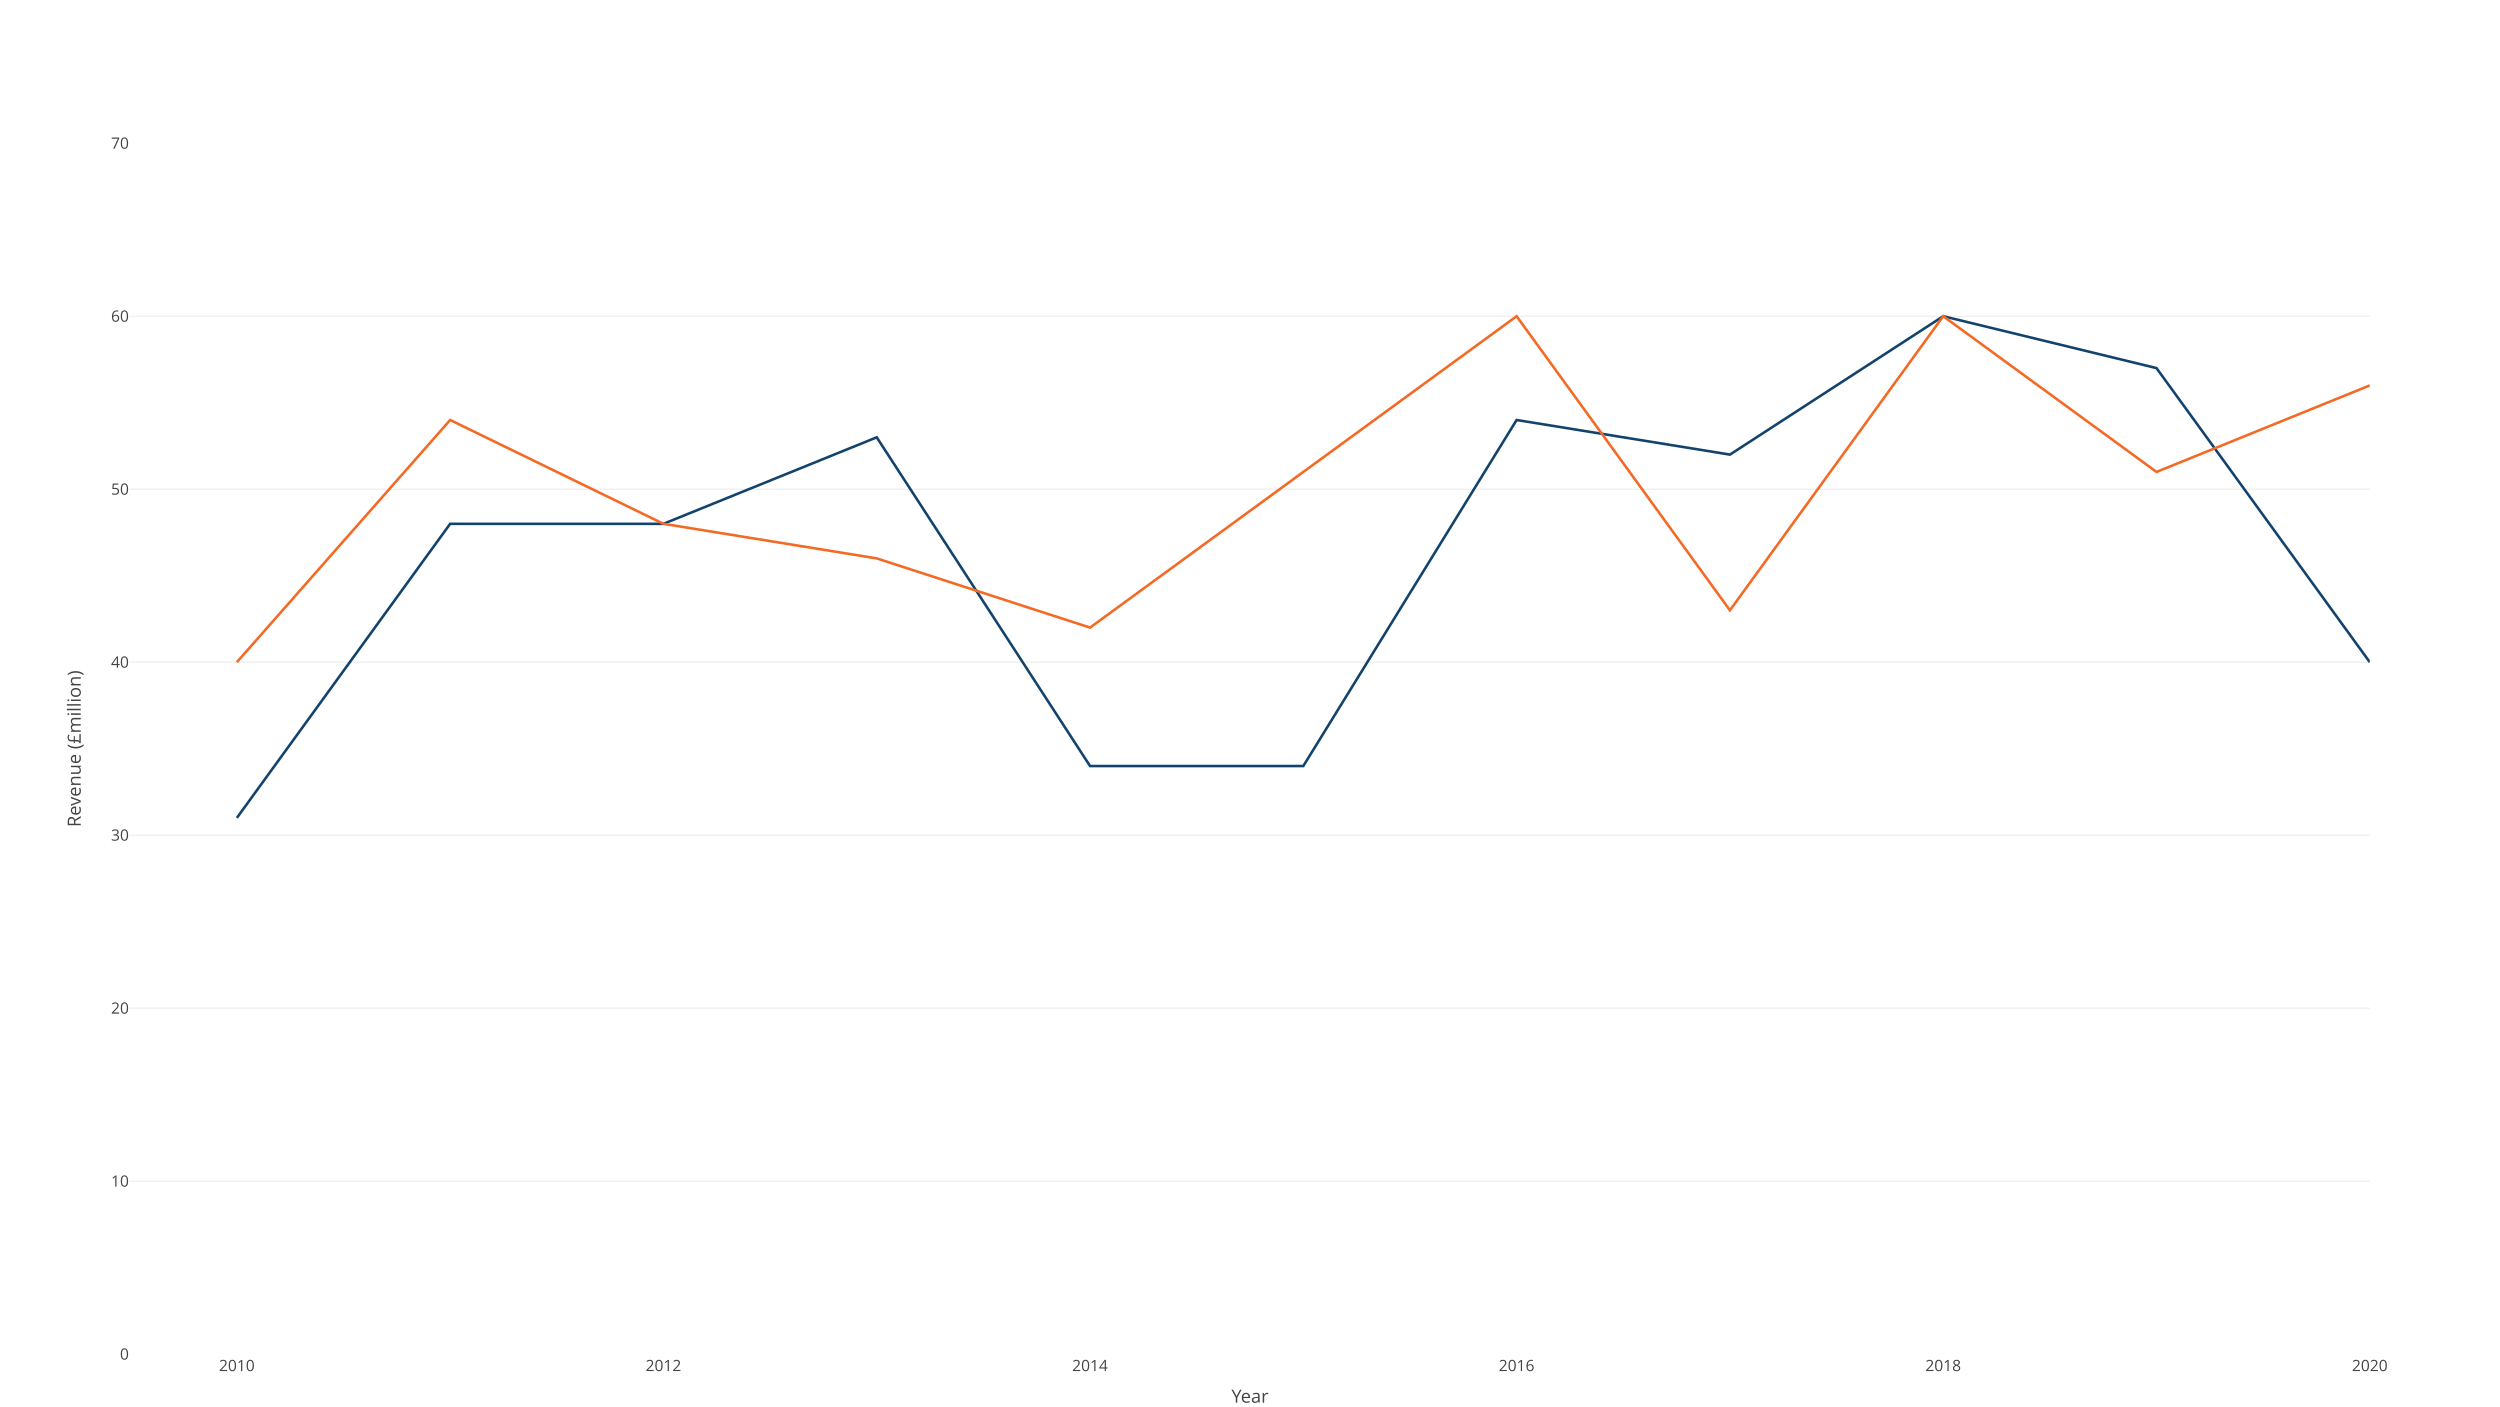
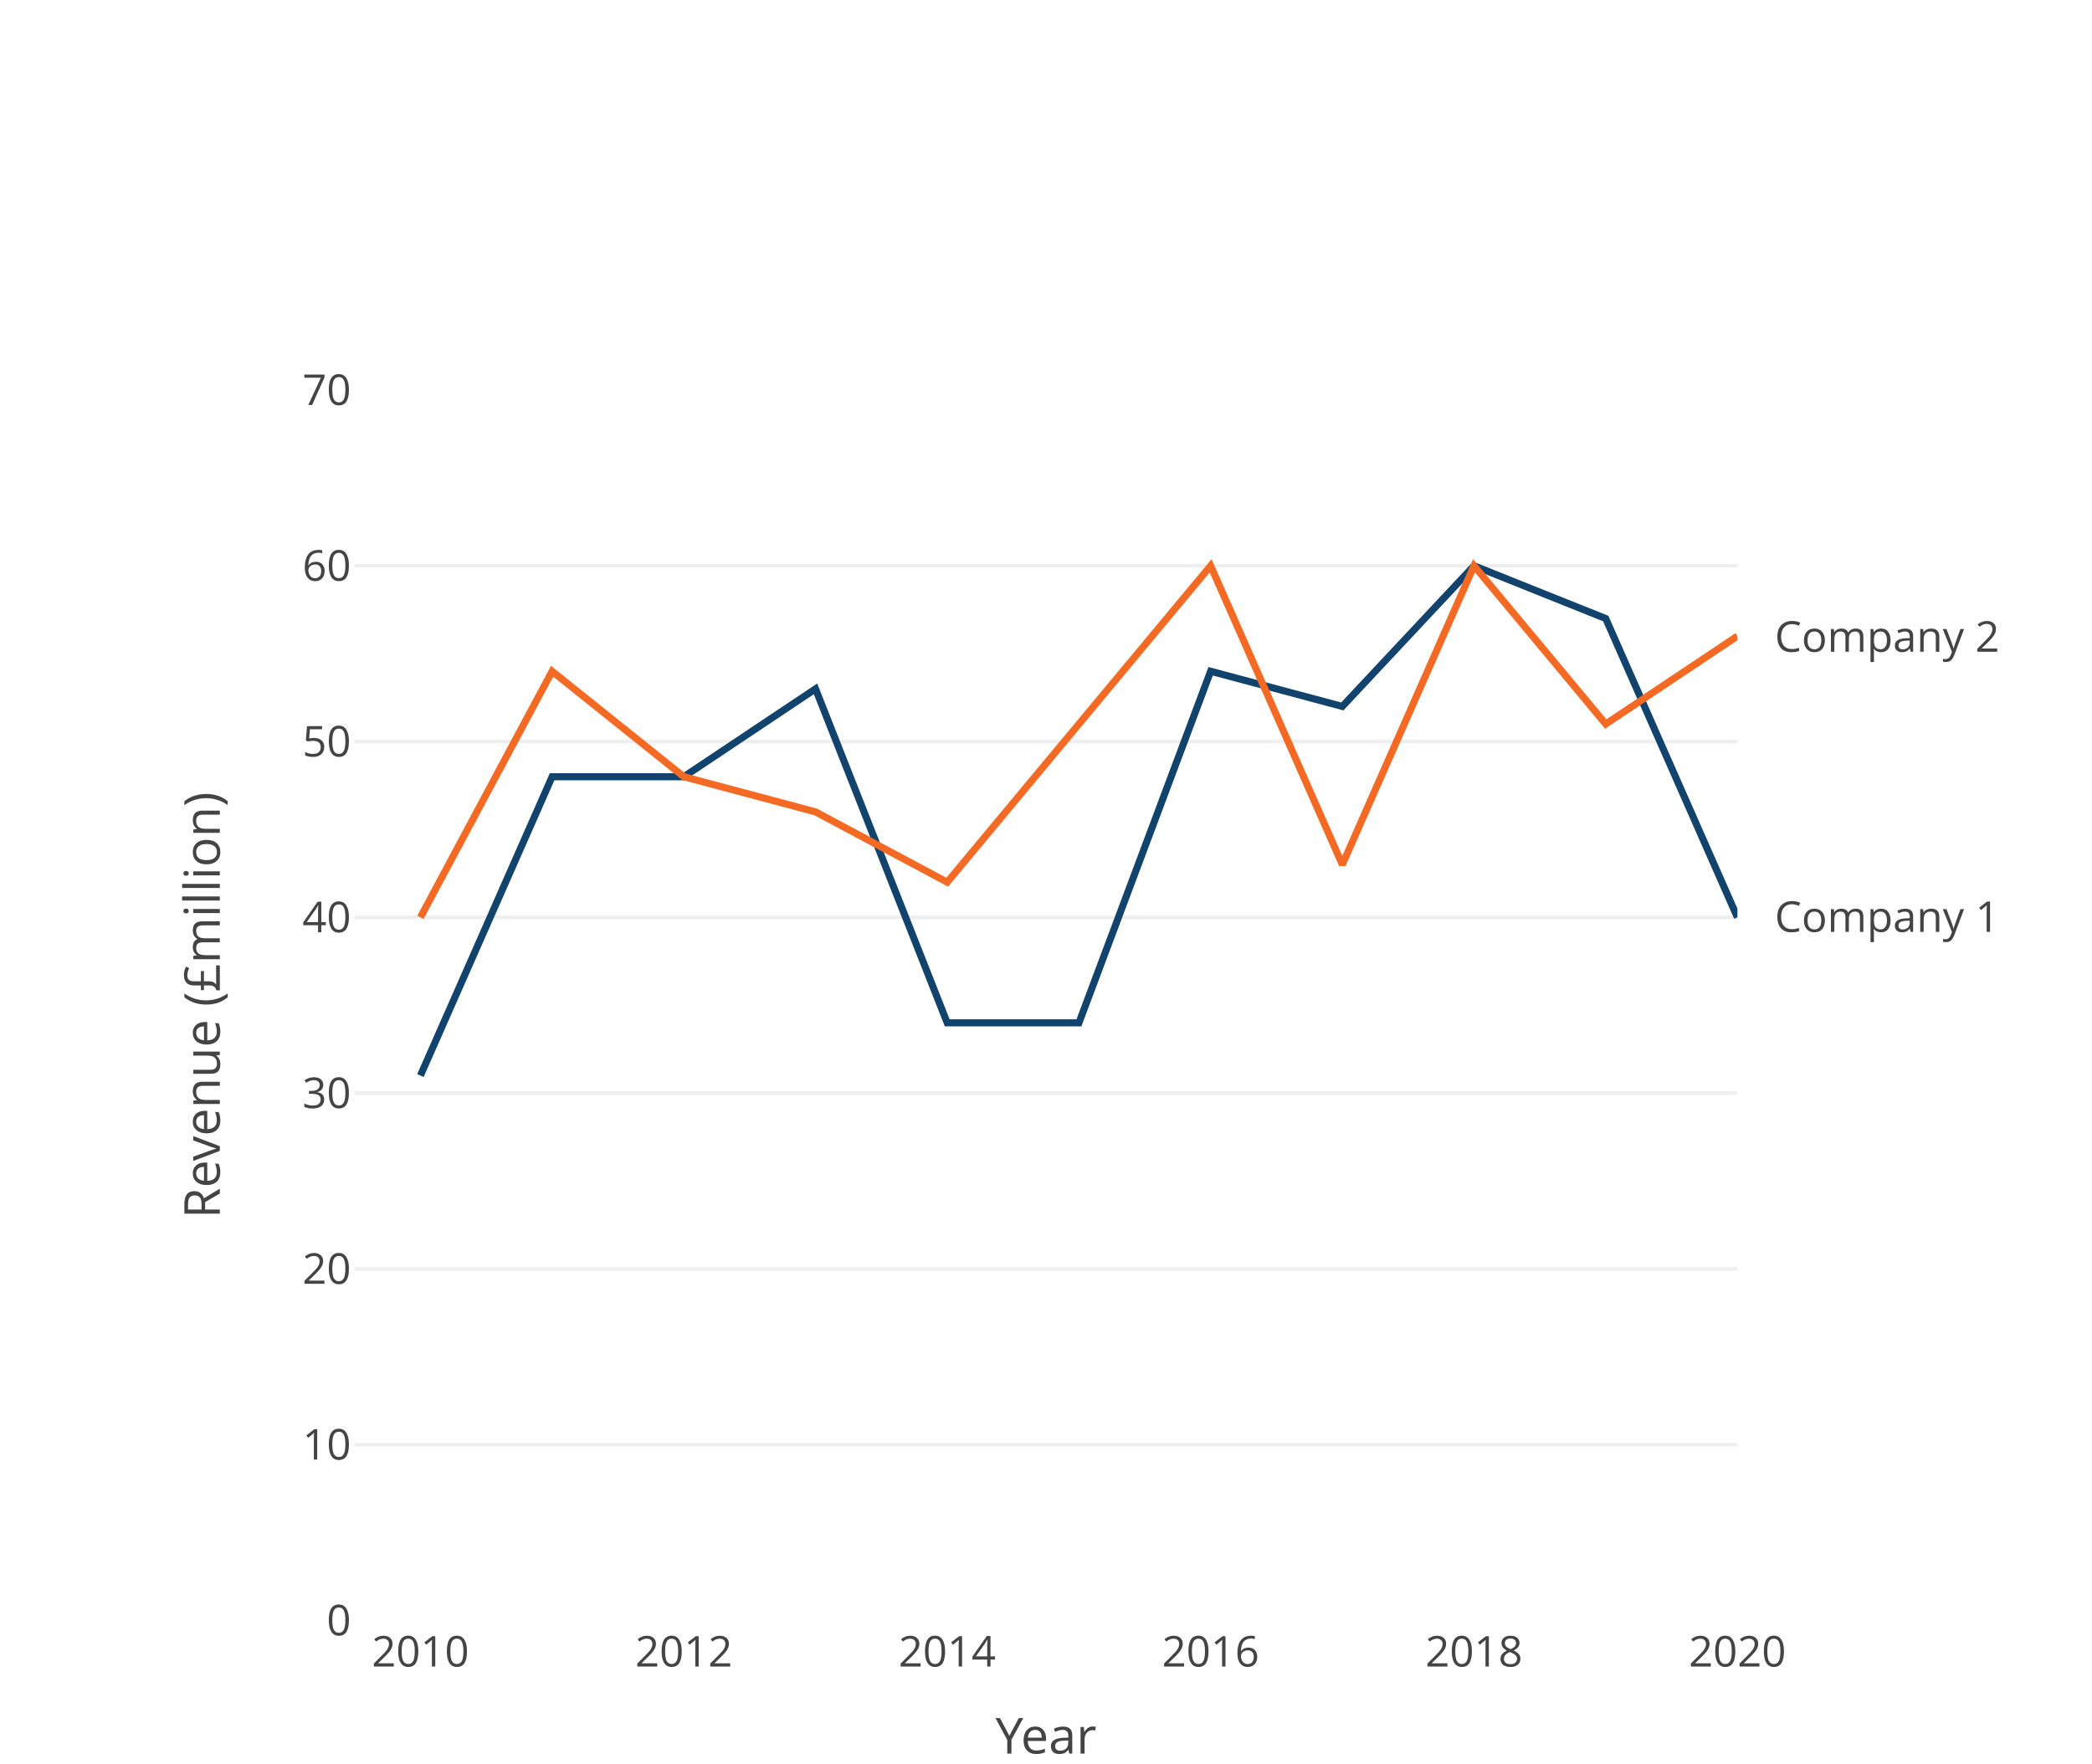
- <svg xmlns="http://www.w3.org/2000/svg" class="main-svg" width="1920" height="1080" style="" viewBox="0 0 1920 1080">
-   <rect x="0" y="0" width="1920" height="1080" style="fill: rgb(255, 255, 255); fill-opacity: 1;" />
-   <defs id="defs-01a054">
+ <svg xmlns="http://www.w3.org/2000/svg" class="main-svg" width="590" height="497.273" style="" viewBox="0 0 590 497.273">
+   <rect x="0" y="0" width="590" height="497.273" style="fill: rgb(255, 255, 255); fill-opacity: 1;" />
+   <defs id="defs-833344">
    <g class="clips">
-       <clipPath id="clip01a054xyplot" class="plotclip">
-         <rect width="1720" height="930" />
+       <clipPath id="clip833344xyplot" class="plotclip">
+         <rect width="390" height="347" />
      </clipPath>
-       <clipPath class="axesclip" id="clip01a054x">
-         <rect x="100" y="0" width="1720" height="1080" />
+       <clipPath class="axesclip" id="clip833344x">
+         <rect x="100" y="0" width="390" height="497.273" />
      </clipPath>
-       <clipPath class="axesclip" id="clip01a054y">
-         <rect x="0" y="110" width="1920" height="930" />
+       <clipPath class="axesclip" id="clip833344y">
+         <rect x="0" y="110" width="590" height="347" />
      </clipPath>
-       <clipPath class="axesclip" id="clip01a054xy">
-         <rect x="100" y="110" width="1720" height="930" />
+       <clipPath class="axesclip" id="clip833344xy">
+         <rect x="100" y="110" width="390" height="347" />
      </clipPath>
    </g>
    <g class="gradients" />
    <g class="patterns" />
  </defs>
  <g class="bglayer" />
  <g class="layer-below">
    <g class="imagelayer" />
    <g class="shapelayer" />
  </g>
  <g class="cartesianlayer">
    <g class="subplot xy">
      <g class="layer-subplot">
        <g class="shapelayer" />
        <g class="imagelayer" />
      </g>
      <g class="gridlayer">
        <g class="x">
-           <path class="xgrid crisp" transform="translate(181.9,0)" d="M0,110v930" style="stroke: rgb(255, 255, 255); stroke-opacity: 1; stroke-width: 1px;" />
-           <path class="xgrid crisp" transform="translate(509.52,0)" d="M0,110v930" style="stroke: rgb(255, 255, 255); stroke-opacity: 1; stroke-width: 1px;" />
-           <path class="xgrid crisp" transform="translate(837.14,0)" d="M0,110v930" style="stroke: rgb(255, 255, 255); stroke-opacity: 1; stroke-width: 1px;" />
-           <path class="xgrid crisp" transform="translate(1164.76,0)" d="M0,110v930" style="stroke: rgb(255, 255, 255); stroke-opacity: 1; stroke-width: 1px;" />
-           <path class="xgrid crisp" transform="translate(1492.38,0)" d="M0,110v930" style="stroke: rgb(255, 255, 255); stroke-opacity: 1; stroke-width: 1px;" />
+           <path class="xgrid crisp" transform="translate(118.57,0)" d="M0,110v347" style="stroke: rgb(255, 255, 255); stroke-opacity: 1; stroke-width: 1px;" />
+           <path class="xgrid crisp" transform="translate(192.86,0)" d="M0,110v347" style="stroke: rgb(255, 255, 255); stroke-opacity: 1; stroke-width: 1px;" />
+           <path class="xgrid crisp" transform="translate(267.14,0)" d="M0,110v347" style="stroke: rgb(255, 255, 255); stroke-opacity: 1; stroke-width: 1px;" />
+           <path class="xgrid crisp" transform="translate(341.43,0)" d="M0,110v347" style="stroke: rgb(255, 255, 255); stroke-opacity: 1; stroke-width: 1px;" />
+           <path class="xgrid crisp" transform="translate(415.71,0)" d="M0,110v347" style="stroke: rgb(255, 255, 255); stroke-opacity: 1; stroke-width: 1px;" />
        </g>
        <g class="y">
-           <path class="ygrid crisp" transform="translate(0,907.14)" d="M100,0h1720" style="stroke: rgb(238, 238, 238); stroke-opacity: 1; stroke-width: 1px;" />
-           <path class="ygrid crisp" transform="translate(0,774.29)" d="M100,0h1720" style="stroke: rgb(238, 238, 238); stroke-opacity: 1; stroke-width: 1px;" />
-           <path class="ygrid crisp" transform="translate(0,641.43)" d="M100,0h1720" style="stroke: rgb(238, 238, 238); stroke-opacity: 1; stroke-width: 1px;" />
-           <path class="ygrid crisp" transform="translate(0,508.57)" d="M100,0h1720" style="stroke: rgb(238, 238, 238); stroke-opacity: 1; stroke-width: 1px;" />
-           <path class="ygrid crisp" transform="translate(0,375.71)" d="M100,0h1720" style="stroke: rgb(238, 238, 238); stroke-opacity: 1; stroke-width: 1px;" />
-           <path class="ygrid crisp" transform="translate(0,242.86)" d="M100,0h1720" style="stroke: rgb(238, 238, 238); stroke-opacity: 1; stroke-width: 1px;" />
+           <path class="ygrid crisp" transform="translate(0,407.43)" d="M100,0h390" style="stroke: rgb(238, 238, 238); stroke-opacity: 1; stroke-width: 1px;" />
+           <path class="ygrid crisp" transform="translate(0,357.86)" d="M100,0h390" style="stroke: rgb(238, 238, 238); stroke-opacity: 1; stroke-width: 1px;" />
+           <path class="ygrid crisp" transform="translate(0,308.29)" d="M100,0h390" style="stroke: rgb(238, 238, 238); stroke-opacity: 1; stroke-width: 1px;" />
+           <path class="ygrid crisp" transform="translate(0,258.71)" d="M100,0h390" style="stroke: rgb(238, 238, 238); stroke-opacity: 1; stroke-width: 1px;" />
+           <path class="ygrid crisp" transform="translate(0,209.14)" d="M100,0h390" style="stroke: rgb(238, 238, 238); stroke-opacity: 1; stroke-width: 1px;" />
+           <path class="ygrid crisp" transform="translate(0,159.57)" d="M100,0h390" style="stroke: rgb(238, 238, 238); stroke-opacity: 1; stroke-width: 1px;" />
        </g>
      </g>
      <g class="zerolinelayer" />
      <path class="xlines-below" />
      <path class="ylines-below" />
      <g class="overlines-below" />
      <g class="xaxislayer-below" />
      <g class="yaxislayer-below" />
      <g class="overaxes-below" />
-       <g class="plot" transform="translate(100,110)" clip-path="url(#clip01a054xyplot)">
+       <g class="plot" transform="translate(100,110)" clip-path="url(#clip833344xyplot)">
        <g class="scatterlayer mlayer">
-           <g class="trace scatter trace9a2705" style="stroke-miterlimit: 2; opacity: 1;">
+           <g class="trace scatter trace3495b2" style="stroke-miterlimit: 2; opacity: 1;">
            <g class="fills" />
            <g class="errorbars" />
            <g class="lines">
-               <path class="js-line" d="M81.9,518.14L245.71,292.29L409.52,292.29L573.33,225.86L737.14,478.29L900.95,478.29L1064.76,212.57L1228.57,239.14L1392.38,132.86L1556.19,172.71L1720,398.57" style="vector-effect: non-scaling-stroke; fill: none; stroke: rgb(18, 67, 109); stroke-opacity: 1; stroke-width: 2px; opacity: 1;" />
+               <path class="js-line" d="M18.57,193.33L55.71,109.06L92.86,109.06L130,84.27L167.14,178.46L204.29,178.46L241.43,79.31L278.57,89.23L315.71,49.57L352.86,64.44L390,148.71" style="vector-effect: non-scaling-stroke; fill: none; stroke: rgb(18, 67, 109); stroke-opacity: 1; stroke-width: 2px; opacity: 1;" />
            </g>
            <g class="points" />
            <g class="text" />
          </g>
-           <g class="trace scatter tracef2fce5" style="stroke-miterlimit: 2; opacity: 1;">
+           <g class="trace scatter traceb353dc" style="stroke-miterlimit: 2; opacity: 1;">
            <g class="fills" />
            <g class="errorbars" />
            <g class="lines">
-               <path class="js-line" d="M81.9,398.57L245.71,212.57L409.52,292.29L573.33,318.86L737.14,372L1064.76,132.86L1228.57,358.71L1392.38,132.86L1556.19,252.43L1720,186" style="vector-effect: non-scaling-stroke; fill: none; stroke: rgb(244, 106, 37); stroke-opacity: 1; stroke-width: 2px; opacity: 1;" />
+               <path class="js-line" d="M18.57,148.71L55.71,79.31L92.86,109.06L130,118.97L167.14,138.8L241.43,49.57L278.57,133.84L315.71,49.57L352.86,94.19L390,69.4" style="vector-effect: non-scaling-stroke; fill: none; stroke: rgb(244, 106, 37); stroke-opacity: 1; stroke-width: 2px; opacity: 1;" />
            </g>
            <g class="points" />
            <g class="text" />
          </g>
        </g>
      </g>
      <g class="overplot" />
      <path class="xlines-above crisp" d="M0,0" style="fill: none;" />
      <path class="ylines-above crisp" d="M0,0" style="fill: none;" />
      <g class="overlines-above" />
      <g class="xaxislayer-above">
        <g class="xtick">
-           <text text-anchor="middle" x="0" y="1053" transform="translate(181.9,0)" style="font-family: 'Open Sans', verdana, arial, sans-serif; font-size: 12px; fill: rgb(68, 68, 68); fill-opacity: 1; white-space: pre; opacity: 1;">2010</text>
+           <text text-anchor="middle" x="0" y="470" transform="translate(118.57,0)" style="font-family: 'Open Sans', verdana, arial, sans-serif; font-size: 12px; fill: rgb(68, 68, 68); fill-opacity: 1; white-space: pre; opacity: 1;">2010</text>
        </g>
        <g class="xtick">
-           <text text-anchor="middle" x="0" y="1053" style="font-family: 'Open Sans', verdana, arial, sans-serif; font-size: 12px; fill: rgb(68, 68, 68); fill-opacity: 1; white-space: pre; opacity: 1;" transform="translate(509.52,0)">2012</text>
+           <text text-anchor="middle" x="0" y="470" style="font-family: 'Open Sans', verdana, arial, sans-serif; font-size: 12px; fill: rgb(68, 68, 68); fill-opacity: 1; white-space: pre; opacity: 1;" transform="translate(192.86,0)">2012</text>
        </g>
        <g class="xtick">
-           <text text-anchor="middle" x="0" y="1053" style="font-family: 'Open Sans', verdana, arial, sans-serif; font-size: 12px; fill: rgb(68, 68, 68); fill-opacity: 1; white-space: pre; opacity: 1;" transform="translate(837.14,0)">2014</text>
+           <text text-anchor="middle" x="0" y="470" style="font-family: 'Open Sans', verdana, arial, sans-serif; font-size: 12px; fill: rgb(68, 68, 68); fill-opacity: 1; white-space: pre; opacity: 1;" transform="translate(267.14,0)">2014</text>
        </g>
        <g class="xtick">
-           <text text-anchor="middle" x="0" y="1053" style="font-family: 'Open Sans', verdana, arial, sans-serif; font-size: 12px; fill: rgb(68, 68, 68); fill-opacity: 1; white-space: pre; opacity: 1;" transform="translate(1164.76,0)">2016</text>
+           <text text-anchor="middle" x="0" y="470" style="font-family: 'Open Sans', verdana, arial, sans-serif; font-size: 12px; fill: rgb(68, 68, 68); fill-opacity: 1; white-space: pre; opacity: 1;" transform="translate(341.43,0)">2016</text>
        </g>
        <g class="xtick">
-           <text text-anchor="middle" x="0" y="1053" style="font-family: 'Open Sans', verdana, arial, sans-serif; font-size: 12px; fill: rgb(68, 68, 68); fill-opacity: 1; white-space: pre; opacity: 1;" transform="translate(1492.38,0)">2018</text>
+           <text text-anchor="middle" x="0" y="470" style="font-family: 'Open Sans', verdana, arial, sans-serif; font-size: 12px; fill: rgb(68, 68, 68); fill-opacity: 1; white-space: pre; opacity: 1;" transform="translate(415.71,0)">2018</text>
        </g>
        <g class="xtick">
-           <text text-anchor="middle" x="0" y="1053" style="font-family: 'Open Sans', verdana, arial, sans-serif; font-size: 12px; fill: rgb(68, 68, 68); fill-opacity: 1; white-space: pre; opacity: 1;" transform="translate(1820,0)">2020</text>
+           <text text-anchor="middle" x="0" y="470" style="font-family: 'Open Sans', verdana, arial, sans-serif; font-size: 12px; fill: rgb(68, 68, 68); fill-opacity: 1; white-space: pre; opacity: 1;" transform="translate(490,0)">2020</text>
        </g>
      </g>
      <g class="yaxislayer-above">
        <g class="ytick">
-           <text text-anchor="end" x="99" y="4.2" transform="translate(0,1040)" style="font-family: 'Open Sans', verdana, arial, sans-serif; font-size: 12px; fill: rgb(68, 68, 68); fill-opacity: 1; white-space: pre; opacity: 1;">0</text>
+           <text text-anchor="end" x="99" y="4.2" transform="translate(0,457)" style="font-family: 'Open Sans', verdana, arial, sans-serif; font-size: 12px; fill: rgb(68, 68, 68); fill-opacity: 1; white-space: pre; opacity: 1;">0</text>
        </g>
        <g class="ytick">
-           <text text-anchor="end" x="99" y="4.2" style="font-family: 'Open Sans', verdana, arial, sans-serif; font-size: 12px; fill: rgb(68, 68, 68); fill-opacity: 1; white-space: pre; opacity: 1;" transform="translate(0,907.14)">10</text>
+           <text text-anchor="end" x="99" y="4.2" style="font-family: 'Open Sans', verdana, arial, sans-serif; font-size: 12px; fill: rgb(68, 68, 68); fill-opacity: 1; white-space: pre; opacity: 1;" transform="translate(0,407.43)">10</text>
        </g>
        <g class="ytick">
-           <text text-anchor="end" x="99" y="4.2" style="font-family: 'Open Sans', verdana, arial, sans-serif; font-size: 12px; fill: rgb(68, 68, 68); fill-opacity: 1; white-space: pre; opacity: 1;" transform="translate(0,774.29)">20</text>
+           <text text-anchor="end" x="99" y="4.2" style="font-family: 'Open Sans', verdana, arial, sans-serif; font-size: 12px; fill: rgb(68, 68, 68); fill-opacity: 1; white-space: pre; opacity: 1;" transform="translate(0,357.86)">20</text>
        </g>
        <g class="ytick">
-           <text text-anchor="end" x="99" y="4.2" style="font-family: 'Open Sans', verdana, arial, sans-serif; font-size: 12px; fill: rgb(68, 68, 68); fill-opacity: 1; white-space: pre; opacity: 1;" transform="translate(0,641.43)">30</text>
+           <text text-anchor="end" x="99" y="4.2" style="font-family: 'Open Sans', verdana, arial, sans-serif; font-size: 12px; fill: rgb(68, 68, 68); fill-opacity: 1; white-space: pre; opacity: 1;" transform="translate(0,308.29)">30</text>
        </g>
        <g class="ytick">
-           <text text-anchor="end" x="99" y="4.2" style="font-family: 'Open Sans', verdana, arial, sans-serif; font-size: 12px; fill: rgb(68, 68, 68); fill-opacity: 1; white-space: pre; opacity: 1;" transform="translate(0,508.57)">40</text>
+           <text text-anchor="end" x="99" y="4.2" style="font-family: 'Open Sans', verdana, arial, sans-serif; font-size: 12px; fill: rgb(68, 68, 68); fill-opacity: 1; white-space: pre; opacity: 1;" transform="translate(0,258.71)">40</text>
        </g>
        <g class="ytick">
-           <text text-anchor="end" x="99" y="4.2" style="font-family: 'Open Sans', verdana, arial, sans-serif; font-size: 12px; fill: rgb(68, 68, 68); fill-opacity: 1; white-space: pre; opacity: 1;" transform="translate(0,375.71)">50</text>
+           <text text-anchor="end" x="99" y="4.2" style="font-family: 'Open Sans', verdana, arial, sans-serif; font-size: 12px; fill: rgb(68, 68, 68); fill-opacity: 1; white-space: pre; opacity: 1;" transform="translate(0,209.14)">50</text>
        </g>
        <g class="ytick">
-           <text text-anchor="end" x="99" y="4.2" style="font-family: 'Open Sans', verdana, arial, sans-serif; font-size: 12px; fill: rgb(68, 68, 68); fill-opacity: 1; white-space: pre; opacity: 1;" transform="translate(0,242.86)">60</text>
+           <text text-anchor="end" x="99" y="4.2" style="font-family: 'Open Sans', verdana, arial, sans-serif; font-size: 12px; fill: rgb(68, 68, 68); fill-opacity: 1; white-space: pre; opacity: 1;" transform="translate(0,159.57)">60</text>
        </g>
        <g class="ytick">
          <text text-anchor="end" x="99" y="4.2" style="font-family: 'Open Sans', verdana, arial, sans-serif; font-size: 12px; fill: rgb(68, 68, 68); fill-opacity: 1; white-space: pre; opacity: 1;" transform="translate(0,110)">70</text>
        </g>
      </g>
      <g class="overaxes-above" />
    </g>
  </g>
  <g class="polarlayer" />
  <g class="ternarylayer" />
  <g class="geolayer" />
  <g class="funnelarealayer" />
  <g class="pielayer" />
  <g class="iciclelayer" />
  <g class="treemaplayer" />
  <g class="sunburstlayer" />
  <g class="glimages" />
-   <defs id="topdefs-01a054">
+   <defs id="topdefs-833344">
    <g class="clips" />
  </defs>
  <g class="layer-above">
    <g class="imagelayer" />
    <g class="shapelayer" />
  </g>
  <g class="infolayer">
    <g class="g-gtitle" />
-     <g class="g-xtitle" transform="translate(0,-14.73517)">
-       <text class="xtitle" x="960" y="1092" text-anchor="middle" style="font-family: 'Open Sans', verdana, arial, sans-serif; font-size: 14px; fill: rgb(68, 68, 68); opacity: 1; font-weight: normal; white-space: pre;">Year</text>
+     <g class="g-xtitle" transform="translate(0,-14.46217)">
+       <text class="xtitle" x="295" y="509" text-anchor="middle" style="font-family: 'Open Sans', verdana, arial, sans-serif; font-size: 14px; fill: rgb(68, 68, 68); opacity: 1; font-weight: normal; white-space: pre;">Year</text>
    </g>
    <g class="g-ytitle">
-       <text class="ytitle" transform="rotate(-90,62,575)" x="62" y="575" text-anchor="middle" style="font-family: 'Open Sans', verdana, arial, sans-serif; font-size: 14px; fill: rgb(68, 68, 68); opacity: 1; font-weight: normal; white-space: pre;">Revenue (£million)</text>
+       <text class="ytitle" transform="rotate(-90,62,283.5)" x="62" y="283.5" text-anchor="middle" style="font-family: 'Open Sans', verdana, arial, sans-serif; font-size: 14px; fill: rgb(68, 68, 68); opacity: 1; font-weight: normal; white-space: pre;">Revenue (£million)</text>
    </g>
    <g class="annotation" data-index="0" style="opacity: 1;">
-       <g class="annotation-text-g" transform="rotate(0,2128,508.57)">
-         <g class="cursor-pointer" transform="translate(2092,499)">
+       <g class="annotation-text-g" transform="rotate(0,532,258.71)">
+         <g class="cursor-pointer" transform="translate(496,249)">
          <rect class="bg" x="0.5" y="0.5" width="71" height="18" style="stroke-width: 1px; stroke: rgb(0, 0, 0); stroke-opacity: 0; fill: rgb(0, 0, 0); fill-opacity: 0;" />
          <text class="annotation-text" text-anchor="middle" x="36.219" y="13.812" style="font-family: 'Open Sans', verdana, arial, sans-serif; font-size: 12px; fill: rgb(68, 68, 68); fill-opacity: 1; white-space: pre;">Company 1</text>
        </g>
      </g>
    </g>
    <g class="annotation" data-index="1" style="opacity: 1;">
-       <g class="annotation-text-g" transform="rotate(0,2128,296)">
-         <g class="cursor-pointer" transform="translate(2092,287)">
+       <g class="annotation-text-g" transform="rotate(0,532,179.4)">
+         <g class="cursor-pointer" transform="translate(496,170)">
          <rect class="bg" x="0.5" y="0.5" width="71" height="18" style="stroke-width: 1px; stroke: rgb(0, 0, 0); stroke-opacity: 0; fill: rgb(0, 0, 0); fill-opacity: 0;" />
          <text class="annotation-text" text-anchor="middle" x="36.219" y="13.812" style="font-family: 'Open Sans', verdana, arial, sans-serif; font-size: 12px; fill: rgb(68, 68, 68); fill-opacity: 1; white-space: pre;">Company 2</text>
        </g>
      </g>
    </g>
  </g>
</svg>
